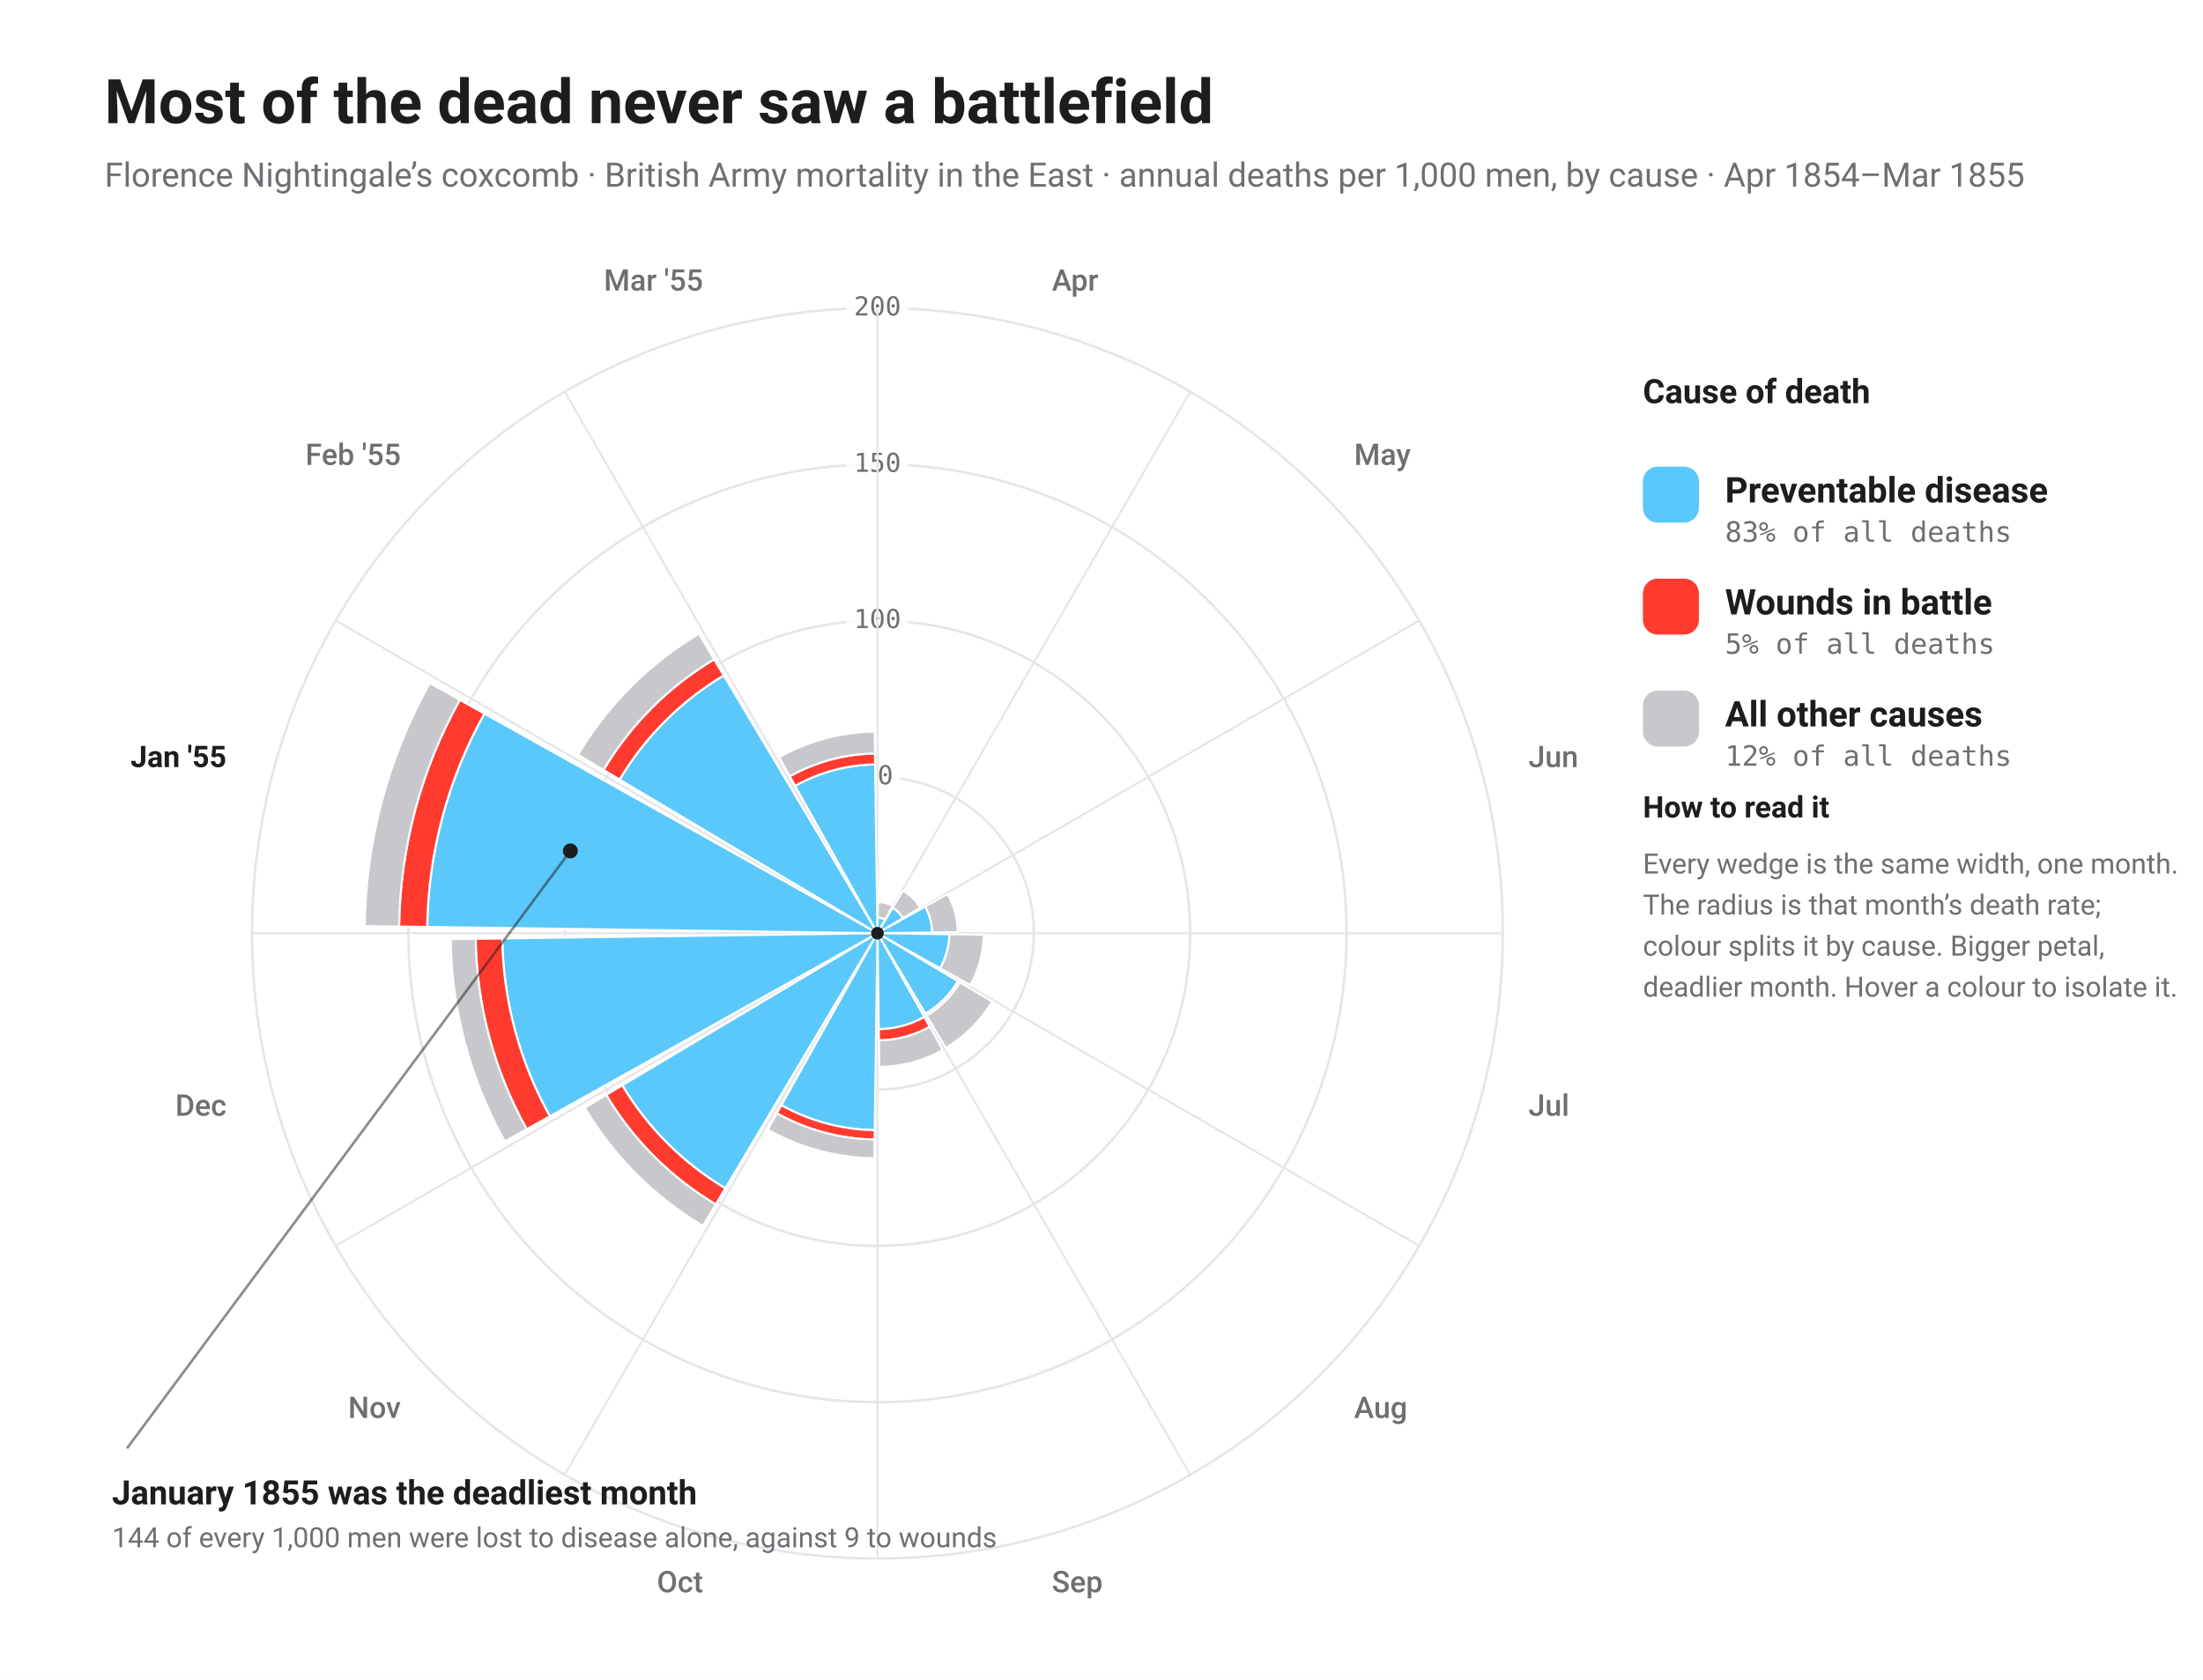
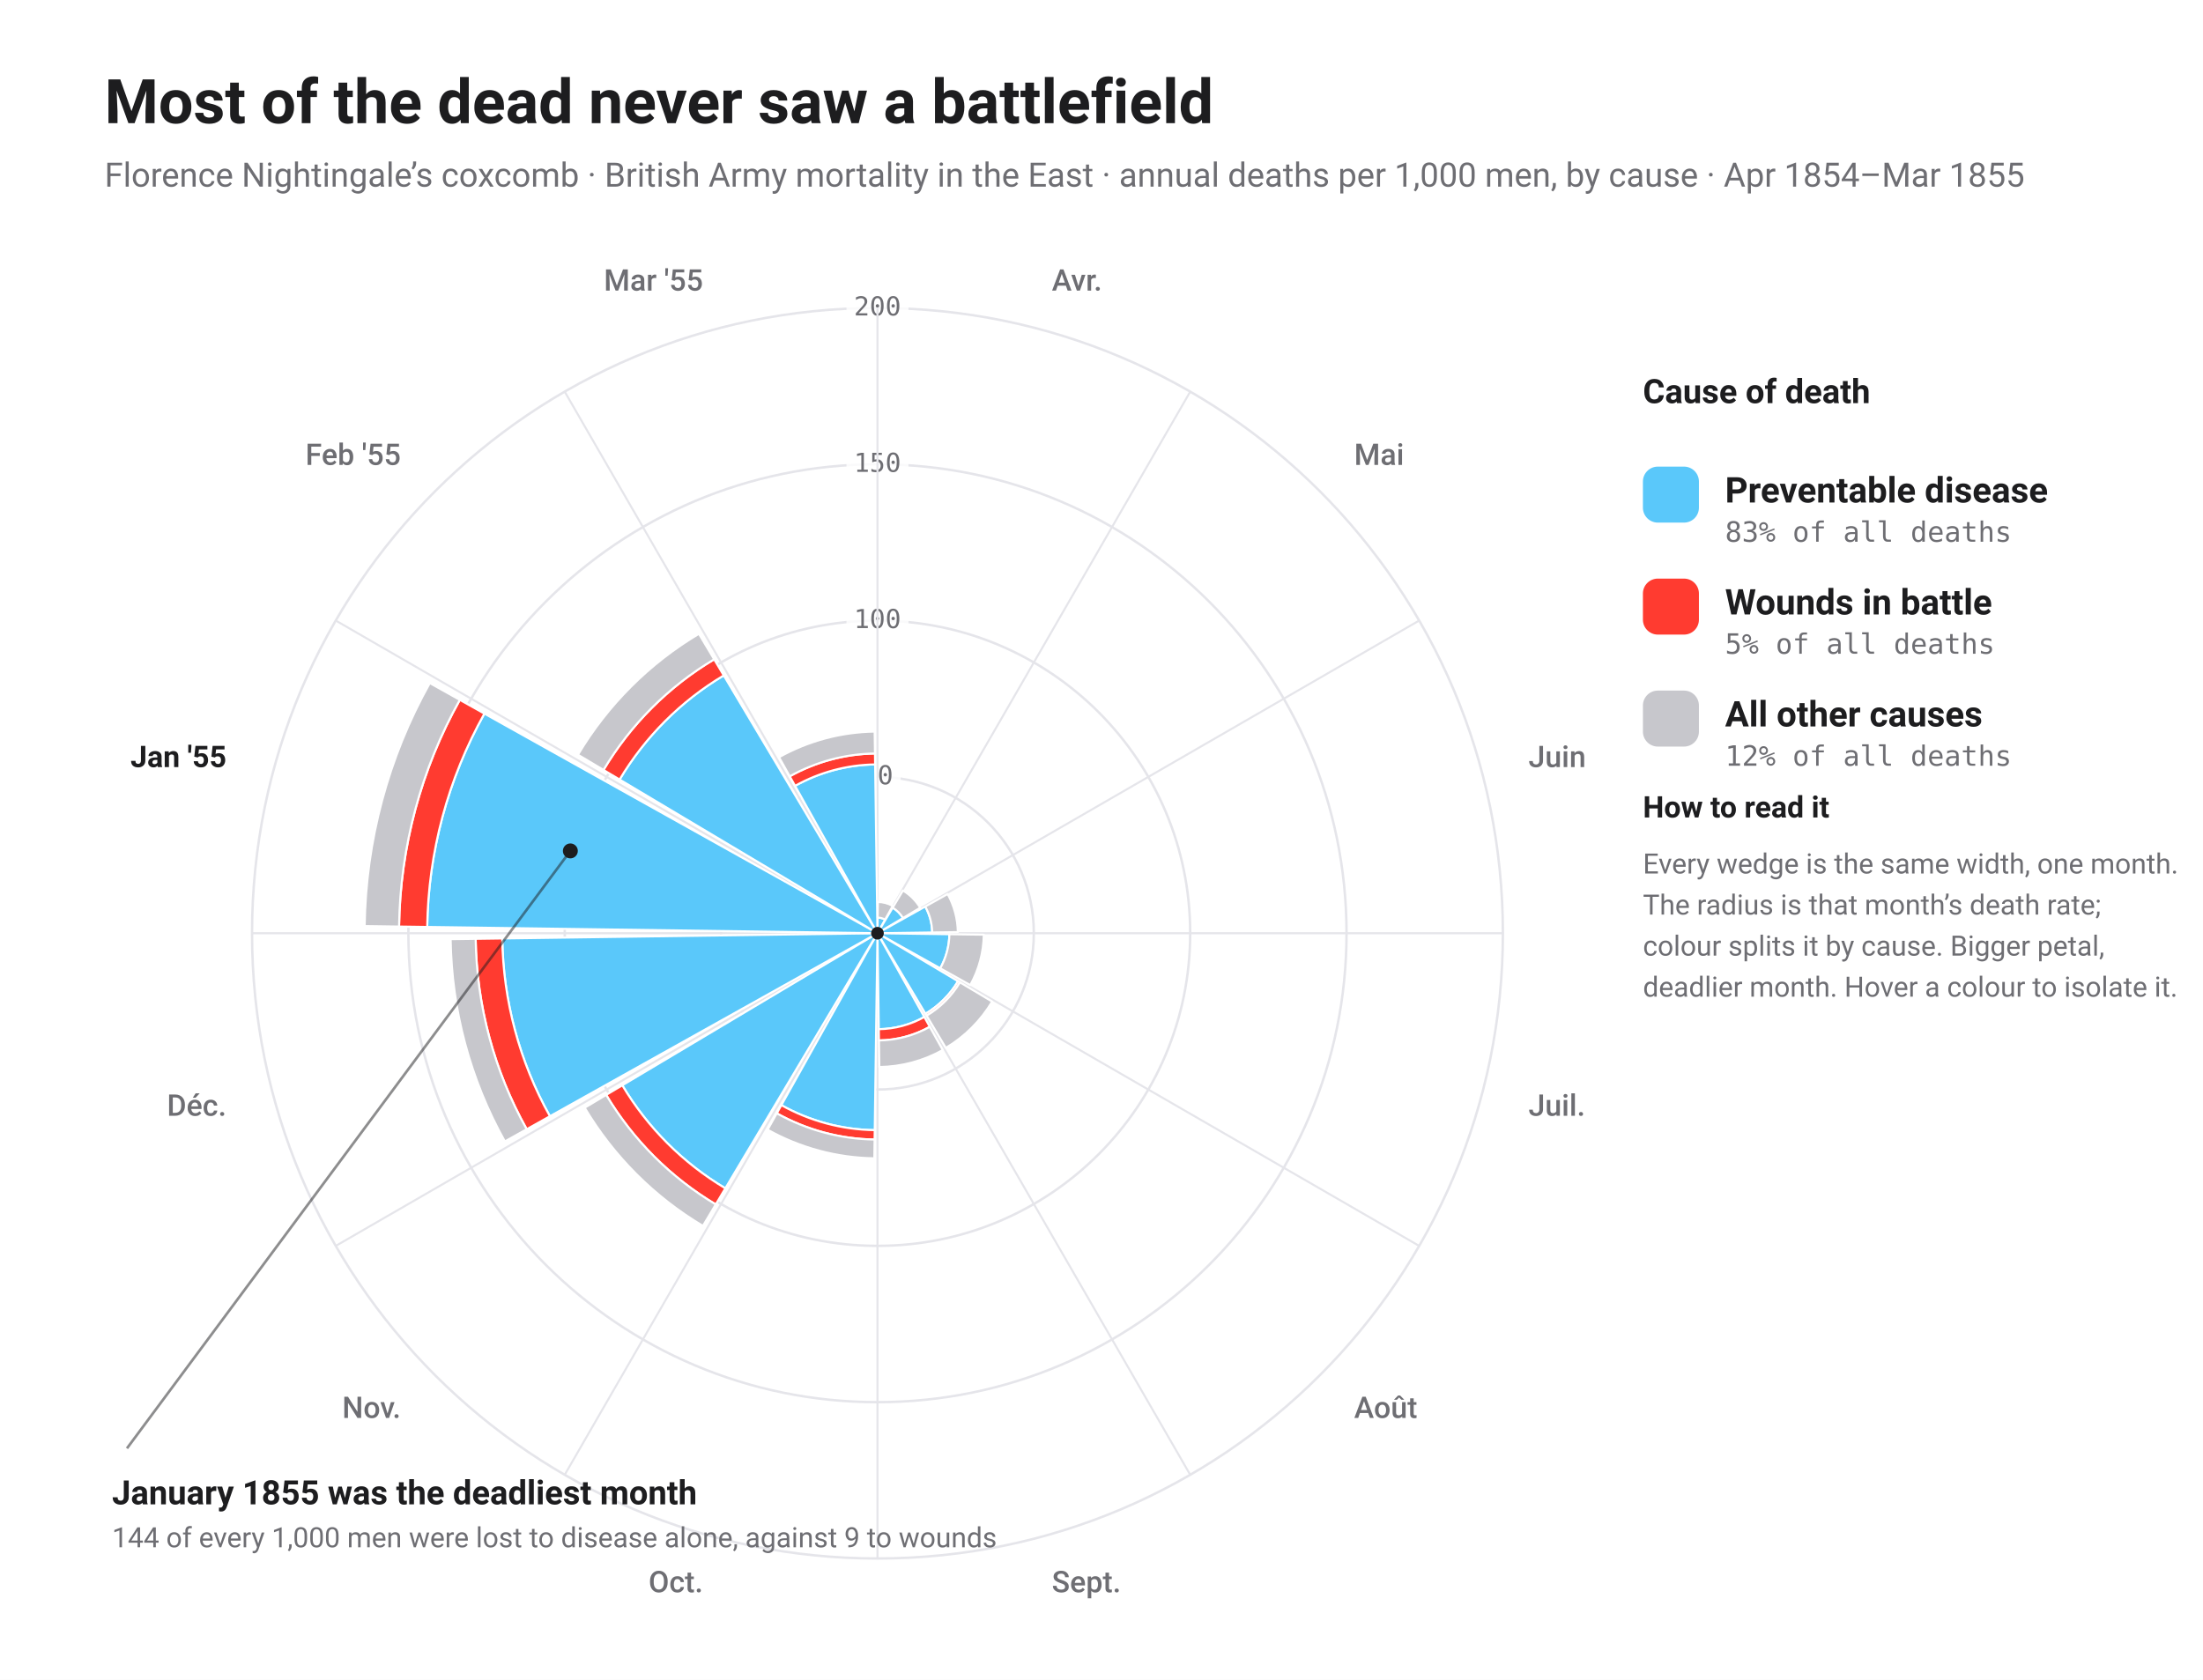
<svg xmlns="http://www.w3.org/2000/svg" width="1180" height="900" viewBox="0 0 1180 900" font-family="Roboto, system-ui, sans-serif" role="img" aria-labelledby="rose-title rose-desc">
  <style>
.wedge { transition: opacity .18s ease; }
svg:hover .cause, svg:focus-within .cause { opacity: .16; }
svg:has(.cause-disease:hover) .cause-disease, svg:has(.cause-disease:focus) .cause-disease { opacity: 1; }
svg:has(.cause-wounds:hover) .cause-wounds, svg:has(.cause-wounds:focus) .cause-wounds { opacity: 1; }
svg:has(.cause-other:hover) .cause-other, svg:has(.cause-other:focus) .cause-other { opacity: 1; }
.legend-row { cursor: pointer; }
.legend-row:focus { outline: 3px solid #0A4DA0; outline-offset: 3px; }
.wedge:focus { outline: none; }
.wedge:focus { stroke: #0A4DA0; stroke-width: 2.4; }
@media (prefers-reduced-motion: reduce) { .wedge { transition: none; } }
</style>
  <rect width="1180" height="900" fill="#FFFFFF" />
  <text x="56" y="66" font-size="33" font-weight="700" fill="#1D1D1F">Most of the dead never saw a battlefield</text>
  <text x="56" y="100" font-size="18" fill="#6E6E73">Florence Nightingale’s coxcomb · British Army mortality in the East · annual deaths per 1,000 men, by cause · Apr 1854–Mar 1855</text>
  <g>
    <circle cx="470.0" cy="500.0" r="83.75" fill="none" stroke="#E5E5EA" stroke-width="1.3" />
    <rect x="457.6" y="405.2" width="24.8" height="20" rx="6" fill="#FFFFFF" fill-opacity="0.82" />
    <text x="470.0" y="420.2" font-size="14" font-family="Roboto Mono, monospace" fill="#6E6E73" text-anchor="middle">50</text>
    <circle cx="470.0" cy="500.0" r="167.50" fill="none" stroke="#E5E5EA" stroke-width="1.3" />
    <rect x="453.4" y="321.5" width="33.2" height="20" rx="6" fill="#FFFFFF" fill-opacity="0.82" />
    <text x="470.0" y="336.5" font-size="14" font-family="Roboto Mono, monospace" fill="#6E6E73" text-anchor="middle">100</text>
    <circle cx="470.0" cy="500.0" r="251.25" fill="none" stroke="#E5E5EA" stroke-width="1.3" />
    <rect x="453.4" y="237.8" width="33.2" height="20" rx="6" fill="#FFFFFF" fill-opacity="0.82" />
    <text x="470.0" y="252.8" font-size="14" font-family="Roboto Mono, monospace" fill="#6E6E73" text-anchor="middle">150</text>
    <circle cx="470.0" cy="500.0" r="335.00" fill="none" stroke="#E5E5EA" stroke-width="1.3" />
    <rect x="453.4" y="154.0" width="33.2" height="20" rx="6" fill="#FFFFFF" fill-opacity="0.82" />
    <text x="470.0" y="169.0" font-size="14" font-family="Roboto Mono, monospace" fill="#6E6E73" text-anchor="middle">200</text>
  </g>
  <g>
    <line x1="470.0" y1="500.0" x2="470.00" y2="165.00" stroke="#E5E5EA" stroke-width="1.1" />
    <line x1="470.0" y1="500.0" x2="637.50" y2="209.88" stroke="#E5E5EA" stroke-width="1.1" />
    <line x1="470.0" y1="500.0" x2="760.12" y2="332.50" stroke="#E5E5EA" stroke-width="1.1" />
    <line x1="470.0" y1="500.0" x2="805.00" y2="500.00" stroke="#E5E5EA" stroke-width="1.1" />
    <line x1="470.0" y1="500.0" x2="760.12" y2="667.50" stroke="#E5E5EA" stroke-width="1.1" />
    <line x1="470.0" y1="500.0" x2="637.50" y2="790.12" stroke="#E5E5EA" stroke-width="1.1" />
    <line x1="470.0" y1="500.0" x2="470.00" y2="835.00" stroke="#E5E5EA" stroke-width="1.1" />
    <line x1="470.0" y1="500.0" x2="302.50" y2="790.12" stroke="#E5E5EA" stroke-width="1.1" />
    <line x1="470.0" y1="500.0" x2="179.88" y2="667.50" stroke="#E5E5EA" stroke-width="1.1" />
    <line x1="470.0" y1="500.0" x2="135.00" y2="500.00" stroke="#E5E5EA" stroke-width="1.1" />
    <line x1="470.0" y1="500.0" x2="179.88" y2="332.50" stroke="#E5E5EA" stroke-width="1.1" />
    <line x1="470.0" y1="500.0" x2="302.50" y2="209.88" stroke="#E5E5EA" stroke-width="1.1" />
-     <text x="563.4" y="151.3" font-size="16" font-weight="500" fill="#6E6E73" text-anchor="start" dominant-baseline="middle">Apr</text>
-     <text x="725.3" y="244.7" font-size="16" font-weight="500" fill="#6E6E73" text-anchor="start" dominant-baseline="middle">May</text>
-     <text x="818.7" y="406.6" font-size="16" font-weight="500" fill="#6E6E73" text-anchor="start" dominant-baseline="middle">Jun</text>
-     <text x="818.7" y="593.4" font-size="16" font-weight="500" fill="#6E6E73" text-anchor="start" dominant-baseline="middle">Jul</text>
-     <text x="725.3" y="755.3" font-size="16" font-weight="500" fill="#6E6E73" text-anchor="start" dominant-baseline="middle">Aug</text>
-     <text x="563.4" y="848.7" font-size="16" font-weight="500" fill="#6E6E73" text-anchor="start" dominant-baseline="middle">Sep</text>
-     <text x="376.6" y="848.7" font-size="16" font-weight="500" fill="#6E6E73" text-anchor="end" dominant-baseline="middle">Oct</text>
-     <text x="214.7" y="755.3" font-size="16" font-weight="500" fill="#6E6E73" text-anchor="end" dominant-baseline="middle">Nov</text>
-     <text x="121.3" y="593.4" font-size="16" font-weight="500" fill="#6E6E73" text-anchor="end" dominant-baseline="middle">Dec</text>
+     <text x="563.4" y="151.3" font-size="16" font-weight="500" fill="#6E6E73" text-anchor="start" dominant-baseline="middle">Avr.</text>
+     <text x="725.3" y="244.7" font-size="16" font-weight="500" fill="#6E6E73" text-anchor="start" dominant-baseline="middle">Mai</text>
+     <text x="818.7" y="406.6" font-size="16" font-weight="500" fill="#6E6E73" text-anchor="start" dominant-baseline="middle">Juin</text>
+     <text x="818.7" y="593.4" font-size="16" font-weight="500" fill="#6E6E73" text-anchor="start" dominant-baseline="middle">Juil.</text>
+     <text x="725.3" y="755.3" font-size="16" font-weight="500" fill="#6E6E73" text-anchor="start" dominant-baseline="middle">Août</text>
+     <text x="563.4" y="848.7" font-size="16" font-weight="500" fill="#6E6E73" text-anchor="start" dominant-baseline="middle">Sept.</text>
+     <text x="376.6" y="848.7" font-size="16" font-weight="500" fill="#6E6E73" text-anchor="end" dominant-baseline="middle">Oct.</text>
+     <text x="214.7" y="755.3" font-size="16" font-weight="500" fill="#6E6E73" text-anchor="end" dominant-baseline="middle">Nov.</text>
+     <text x="121.3" y="593.4" font-size="16" font-weight="500" fill="#6E6E73" text-anchor="end" dominant-baseline="middle">Déc.</text>
    <text x="121.3" y="406.6" font-size="16" font-weight="700" fill="#1D1D1F" text-anchor="end" dominant-baseline="middle">Jan '55</text>
    <text x="214.7" y="244.7" font-size="16" font-weight="500" fill="#6E6E73" text-anchor="end" dominant-baseline="middle">Feb '55</text>
    <text x="376.6" y="151.3" font-size="16" font-weight="500" fill="#6E6E73" text-anchor="end" dominant-baseline="middle">Mar '55</text>
  </g>
  <g class="cause cause-disease">
    <path class="wedge cause-disease" tabindex="0" role="listitem" d="M 470.12 491.63 A 8.38 8.38 0 0 1 474.09 492.69 L 470.00 500.00 A 0.00 0.00 0 0 0 470.00 500.00 Z" fill="#5AC8FA" stroke="#FFFFFF" stroke-width="1.1" stroke-linejoin="round" />
    <path class="wedge cause-disease" tabindex="0" role="listitem" d="M 478.15 486.33 A 15.91 15.91 0 0 1 483.67 491.85 L 470.00 500.00 A 0.00 0.00 0 0 0 470.00 500.00 Z" fill="#5AC8FA" stroke="#FFFFFF" stroke-width="1.1" stroke-linejoin="round" />
    <path class="wedge cause-disease" tabindex="0" role="listitem" d="M 495.59 485.70 A 29.31 29.31 0 0 1 499.31 499.59 L 470.00 500.00 A 0.00 0.00 0 0 0 470.00 500.00 Z" fill="#5AC8FA" stroke="#FFFFFF" stroke-width="1.1" stroke-linejoin="round" />
    <path class="wedge cause-disease" tabindex="0" role="listitem" d="M 508.52 500.54 A 38.52 38.52 0 0 1 503.63 518.79 L 470.00 500.00 A 0.00 0.00 0 0 0 470.00 500.00 Z" fill="#5AC8FA" stroke="#FFFFFF" stroke-width="1.1" stroke-linejoin="round" />
    <path class="wedge cause-disease" tabindex="0" role="listitem" d="M 513.16 525.73 A 50.25 50.25 0 0 1 495.73 543.16 L 470.00 500.00 A 0.00 0.00 0 0 0 470.00 500.00 Z" fill="#5AC8FA" stroke="#FFFFFF" stroke-width="1.1" stroke-linejoin="round" />
    <path class="wedge cause-disease" tabindex="0" role="listitem" d="M 495.09 544.89 A 51.42 51.42 0 0 1 470.72 551.42 L 470.00 500.00 A 0.00 0.00 0 0 0 470.00 500.00 Z" fill="#5AC8FA" stroke="#FFFFFF" stroke-width="1.1" stroke-linejoin="round" />
    <path class="wedge cause-disease" tabindex="0" role="listitem" d="M 468.53 605.51 A 105.53 105.53 0 0 1 418.52 592.12 L 470.00 500.00 A 0.00 0.00 0 0 0 470.00 500.00 Z" fill="#5AC8FA" stroke="#FFFFFF" stroke-width="1.1" stroke-linejoin="round" />
    <path class="wedge cause-disease" tabindex="0" role="listitem" d="M 388.52 636.68 A 159.12 159.12 0 0 1 333.32 581.48 L 470.00 500.00 A 0.00 0.00 0 0 0 470.00 500.00 Z" fill="#5AC8FA" stroke="#FFFFFF" stroke-width="1.1" stroke-linejoin="round" />
    <path class="wedge cause-disease" tabindex="0" role="listitem" d="M 294.54 598.06 A 201.00 201.00 0 0 1 269.02 502.81 L 470.00 500.00 A 0.00 0.00 0 0 0 470.00 500.00 Z" fill="#5AC8FA" stroke="#FFFFFF" stroke-width="1.1" stroke-linejoin="round" />
    <path class="wedge cause-disease" tabindex="0" role="listitem" d="M 228.82 496.63 A 241.20 241.20 0 0 1 259.45 382.33 L 470.00 500.00 A 0.00 0.00 0 0 0 470.00 500.00 Z" fill="#5AC8FA" stroke="#FFFFFF" stroke-width="1.1" stroke-linejoin="round" />
    <path class="wedge cause-disease" tabindex="0" role="listitem" d="M 331.88 417.66 A 160.80 160.80 0 0 1 387.66 361.88 L 470.00 500.00 A 0.00 0.00 0 0 0 470.00 500.00 Z" fill="#5AC8FA" stroke="#FFFFFF" stroke-width="1.1" stroke-linejoin="round" />
    <path class="wedge cause-disease" tabindex="0" role="listitem" d="M 425.87 421.04 A 90.45 90.45 0 0 1 468.74 409.56 L 470.00 500.00 A 0.00 0.00 0 0 0 470.00 500.00 Z" fill="#5AC8FA" stroke="#FFFFFF" stroke-width="1.1" stroke-linejoin="round" />
  </g>
  <g class="cause cause-wounds">
    <path class="wedge cause-wounds" tabindex="0" role="listitem" d="M 514.17 526.33 A 51.42 51.42 0 0 1 496.33 544.17 L 495.73 543.16 A 50.25 50.25 0 0 0 513.16 525.73 Z" fill="#FF3B30" stroke="#FFFFFF" stroke-width="1.1" stroke-linejoin="round" />
    <path class="wedge cause-wounds" tabindex="0" role="listitem" d="M 498.03 550.15 A 57.45 57.45 0 0 1 470.80 557.45 L 470.72 551.42 A 51.42 51.42 0 0 0 495.09 544.89 Z" fill="#FF3B30" stroke="#FFFFFF" stroke-width="1.1" stroke-linejoin="round" />
    <path class="wedge cause-wounds" tabindex="0" role="listitem" d="M 468.46 610.54 A 110.55 110.55 0 0 1 416.07 596.50 L 418.52 592.12 A 105.53 105.53 0 0 0 468.53 605.51 Z" fill="#FF3B30" stroke="#FFFFFF" stroke-width="1.1" stroke-linejoin="round" />
    <path class="wedge cause-wounds" tabindex="0" role="listitem" d="M 383.38 645.31 A 169.18 169.18 0 0 1 324.69 586.62 L 333.32 581.48 A 159.12 159.12 0 0 0 388.52 636.68 Z" fill="#FF3B30" stroke="#FFFFFF" stroke-width="1.1" stroke-linejoin="round" />
    <path class="wedge cause-wounds" tabindex="0" role="listitem" d="M 282.11 605.01 A 215.24 215.24 0 0 1 254.78 503.01 L 269.02 502.81 A 201.00 201.00 0 0 0 294.54 598.06 Z" fill="#FF3B30" stroke="#FFFFFF" stroke-width="1.1" stroke-linejoin="round" />
    <path class="wedge cause-wounds" tabindex="0" role="listitem" d="M 213.75 496.42 A 256.28 256.28 0 0 1 246.29 374.97 L 259.45 382.33 A 241.20 241.20 0 0 0 228.82 496.63 Z" fill="#FF3B30" stroke="#FFFFFF" stroke-width="1.1" stroke-linejoin="round" />
    <path class="wedge cause-wounds" tabindex="0" role="listitem" d="M 323.25 412.52 A 170.85 170.85 0 0 1 382.52 353.25 L 387.66 361.88 A 160.80 160.80 0 0 0 331.88 417.66 Z" fill="#FF3B30" stroke="#FFFFFF" stroke-width="1.1" stroke-linejoin="round" />
    <path class="wedge cause-wounds" tabindex="0" role="listitem" d="M 423.01 415.93 A 96.31 96.31 0 0 1 468.66 403.70 L 468.74 409.56 A 90.45 90.45 0 0 0 425.87 421.04 Z" fill="#FF3B30" stroke="#FFFFFF" stroke-width="1.1" stroke-linejoin="round" />
  </g>
  <g class="cause cause-other">
    <path class="wedge cause-other" tabindex="0" role="listitem" d="M 470.23 483.25 A 16.75 16.75 0 0 1 478.17 485.38 L 474.09 492.69 A 8.38 8.38 0 0 0 470.12 491.63 Z" fill="#C7C7CC" stroke="#FFFFFF" stroke-width="1.1" stroke-linejoin="round" />
    <path class="wedge cause-other" tabindex="0" role="listitem" d="M 483.64 477.12 A 26.63 26.63 0 0 1 492.88 486.36 L 483.67 491.85 A 15.91 15.91 0 0 0 478.15 486.33 Z" fill="#C7C7CC" stroke="#FFFFFF" stroke-width="1.1" stroke-linejoin="round" />
    <path class="wedge cause-other" tabindex="0" role="listitem" d="M 507.58 479.00 A 43.05 43.05 0 0 1 513.04 499.40 L 499.31 499.59 A 29.31 29.31 0 0 0 495.59 485.70 Z" fill="#C7C7CC" stroke="#FFFFFF" stroke-width="1.1" stroke-linejoin="round" />
    <path class="wedge cause-other" tabindex="0" role="listitem" d="M 526.94 500.80 A 56.95 56.95 0 0 1 519.71 527.78 L 503.63 518.79 A 38.52 38.52 0 0 0 508.52 500.54 Z" fill="#C7C7CC" stroke="#FFFFFF" stroke-width="1.1" stroke-linejoin="round" />
    <path class="wedge cause-other" tabindex="0" role="listitem" d="M 531.43 536.62 A 71.52 71.52 0 0 1 506.62 561.43 L 496.33 544.17 A 51.42 51.42 0 0 0 514.17 526.33 Z" fill="#C7C7CC" stroke="#FFFFFF" stroke-width="1.1" stroke-linejoin="round" />
    <path class="wedge cause-other" tabindex="0" role="listitem" d="M 504.97 562.58 A 71.69 71.69 0 0 1 471.00 571.68 L 470.80 557.45 A 57.45 57.45 0 0 0 498.03 550.15 Z" fill="#C7C7CC" stroke="#FFFFFF" stroke-width="1.1" stroke-linejoin="round" />
    <path class="wedge cause-other" tabindex="0" role="listitem" d="M 468.32 620.59 A 120.60 120.60 0 0 1 411.16 605.27 L 416.07 596.50 A 110.55 110.55 0 0 0 468.46 610.54 Z" fill="#C7C7CC" stroke="#FFFFFF" stroke-width="1.1" stroke-linejoin="round" />
    <path class="wedge cause-other" tabindex="0" role="listitem" d="M 376.51 656.82 A 182.58 182.58 0 0 1 313.18 593.49 L 324.69 586.62 A 169.18 169.18 0 0 0 383.38 645.31 Z" fill="#C7C7CC" stroke="#FFFFFF" stroke-width="1.1" stroke-linejoin="round" />
    <path class="wedge cause-other" tabindex="0" role="listitem" d="M 270.42 611.54 A 228.64 228.64 0 0 1 241.38 503.19 L 254.78 503.01 A 215.24 215.24 0 0 0 282.11 605.01 Z" fill="#C7C7CC" stroke="#FFFFFF" stroke-width="1.1" stroke-linejoin="round" />
    <path class="wedge cause-other" tabindex="0" role="listitem" d="M 195.33 496.16 A 274.70 274.70 0 0 1 230.21 365.98 L 246.29 374.97 A 256.28 256.28 0 0 0 213.75 496.42 Z" fill="#C7C7CC" stroke="#FFFFFF" stroke-width="1.1" stroke-linejoin="round" />
    <path class="wedge cause-other" tabindex="0" role="listitem" d="M 309.58 404.37 A 186.76 186.76 0 0 1 374.37 339.58 L 382.52 353.25 A 170.85 170.85 0 0 0 323.25 412.52 Z" fill="#C7C7CC" stroke="#FFFFFF" stroke-width="1.1" stroke-linejoin="round" />
    <path class="wedge cause-other" tabindex="0" role="listitem" d="M 417.29 405.69 A 108.04 108.04 0 0 1 468.49 391.97 L 468.66 403.70 A 96.31 96.31 0 0 0 423.01 415.93 Z" fill="#C7C7CC" stroke="#FFFFFF" stroke-width="1.1" stroke-linejoin="round" />
  </g>
  <circle cx="470.0" cy="500.0" r="3.4" fill="#1D1D1F" />
  <line x1="305.5" y1="455.9" x2="68.0" y2="776.0" stroke="#1D1D1F" stroke-width="1.4" stroke-opacity="0.5" />
  <circle cx="305.5" cy="455.9" r="4" fill="#1D1D1F" />
  <text x="60.0" y="806.0" font-size="18" font-weight="700" fill="#1D1D1F">January 1855 was the deadliest month</text>
  <text x="60.0" y="829.0" font-size="15" fill="#6E6E73">144 of every 1,000 men were lost to disease alone, against 9 to wounds</text>
  <text x="880" y="216" font-size="18" font-weight="700" fill="#1D1D1F">Cause of death</text>
  <g transform="translate(880.0,250.0)">
    <g class="cause cause-disease legend-row" tabindex="0" role="listitem" transform="translate(0,0.0)">
      <rect class="cause-disease" x="0" y="0" width="30" height="30" rx="8" fill="#5AC8FA" />
      <text x="44" y="14" font-size="19" font-weight="600" fill="#1D1D1F" dominant-baseline="middle">Preventable disease</text>
      <text x="44" y="36" font-size="15" font-family="Roboto Mono, monospace" fill="#6E6E73" dominant-baseline="middle">83% of all deaths</text>
    </g>
    <g class="cause cause-wounds legend-row" tabindex="0" role="listitem" transform="translate(0,60.0)">
      <rect class="cause-wounds" x="0" y="0" width="30" height="30" rx="8" fill="#FF3B30" />
      <text x="44" y="14" font-size="19" font-weight="600" fill="#1D1D1F" dominant-baseline="middle">Wounds in battle</text>
      <text x="44" y="36" font-size="15" font-family="Roboto Mono, monospace" fill="#6E6E73" dominant-baseline="middle">5% of all deaths</text>
    </g>
    <g class="cause cause-other legend-row" tabindex="0" role="listitem" transform="translate(0,120.0)">
      <rect class="cause-other" x="0" y="0" width="30" height="30" rx="8" fill="#C7C7CC" />
      <text x="44" y="14" font-size="19" font-weight="600" fill="#1D1D1F" dominant-baseline="middle">All other causes</text>
      <text x="44" y="36" font-size="15" font-family="Roboto Mono, monospace" fill="#6E6E73" dominant-baseline="middle">12% of all deaths</text>
    </g>
  </g>
  <text x="880" y="438" font-size="16" font-weight="700" fill="#1D1D1F">How to read it</text>
  <text x="880" y="468" font-size="15" fill="#6E6E73">Every wedge is the same width, one month.</text>
  <text x="880" y="490" font-size="15" fill="#6E6E73">The radius is that month’s death rate;</text>
  <text x="880" y="512" font-size="15" fill="#6E6E73">colour splits it by cause. Bigger petal,</text>
  <text x="880" y="534" font-size="15" fill="#6E6E73">deadlier month. Hover a colour to isolate it.</text>
  <g data-fs-internal="" role="button" tabindex="0" aria-label="Toggle fullscreen" transform="translate(1132,14)" style="display:none;cursor:pointer">
    <rect x="0" y="0" width="34" height="34" rx="8" fill="#F2F3F5" />
    <path d="M6 13 V6 h7 M28 13 V6 h-7 M6 21 v7 h7 M28 21 v7 h-7" fill="none" stroke="#1D1D1F" stroke-width="2" stroke-linecap="round" />
  </g>
</svg>
